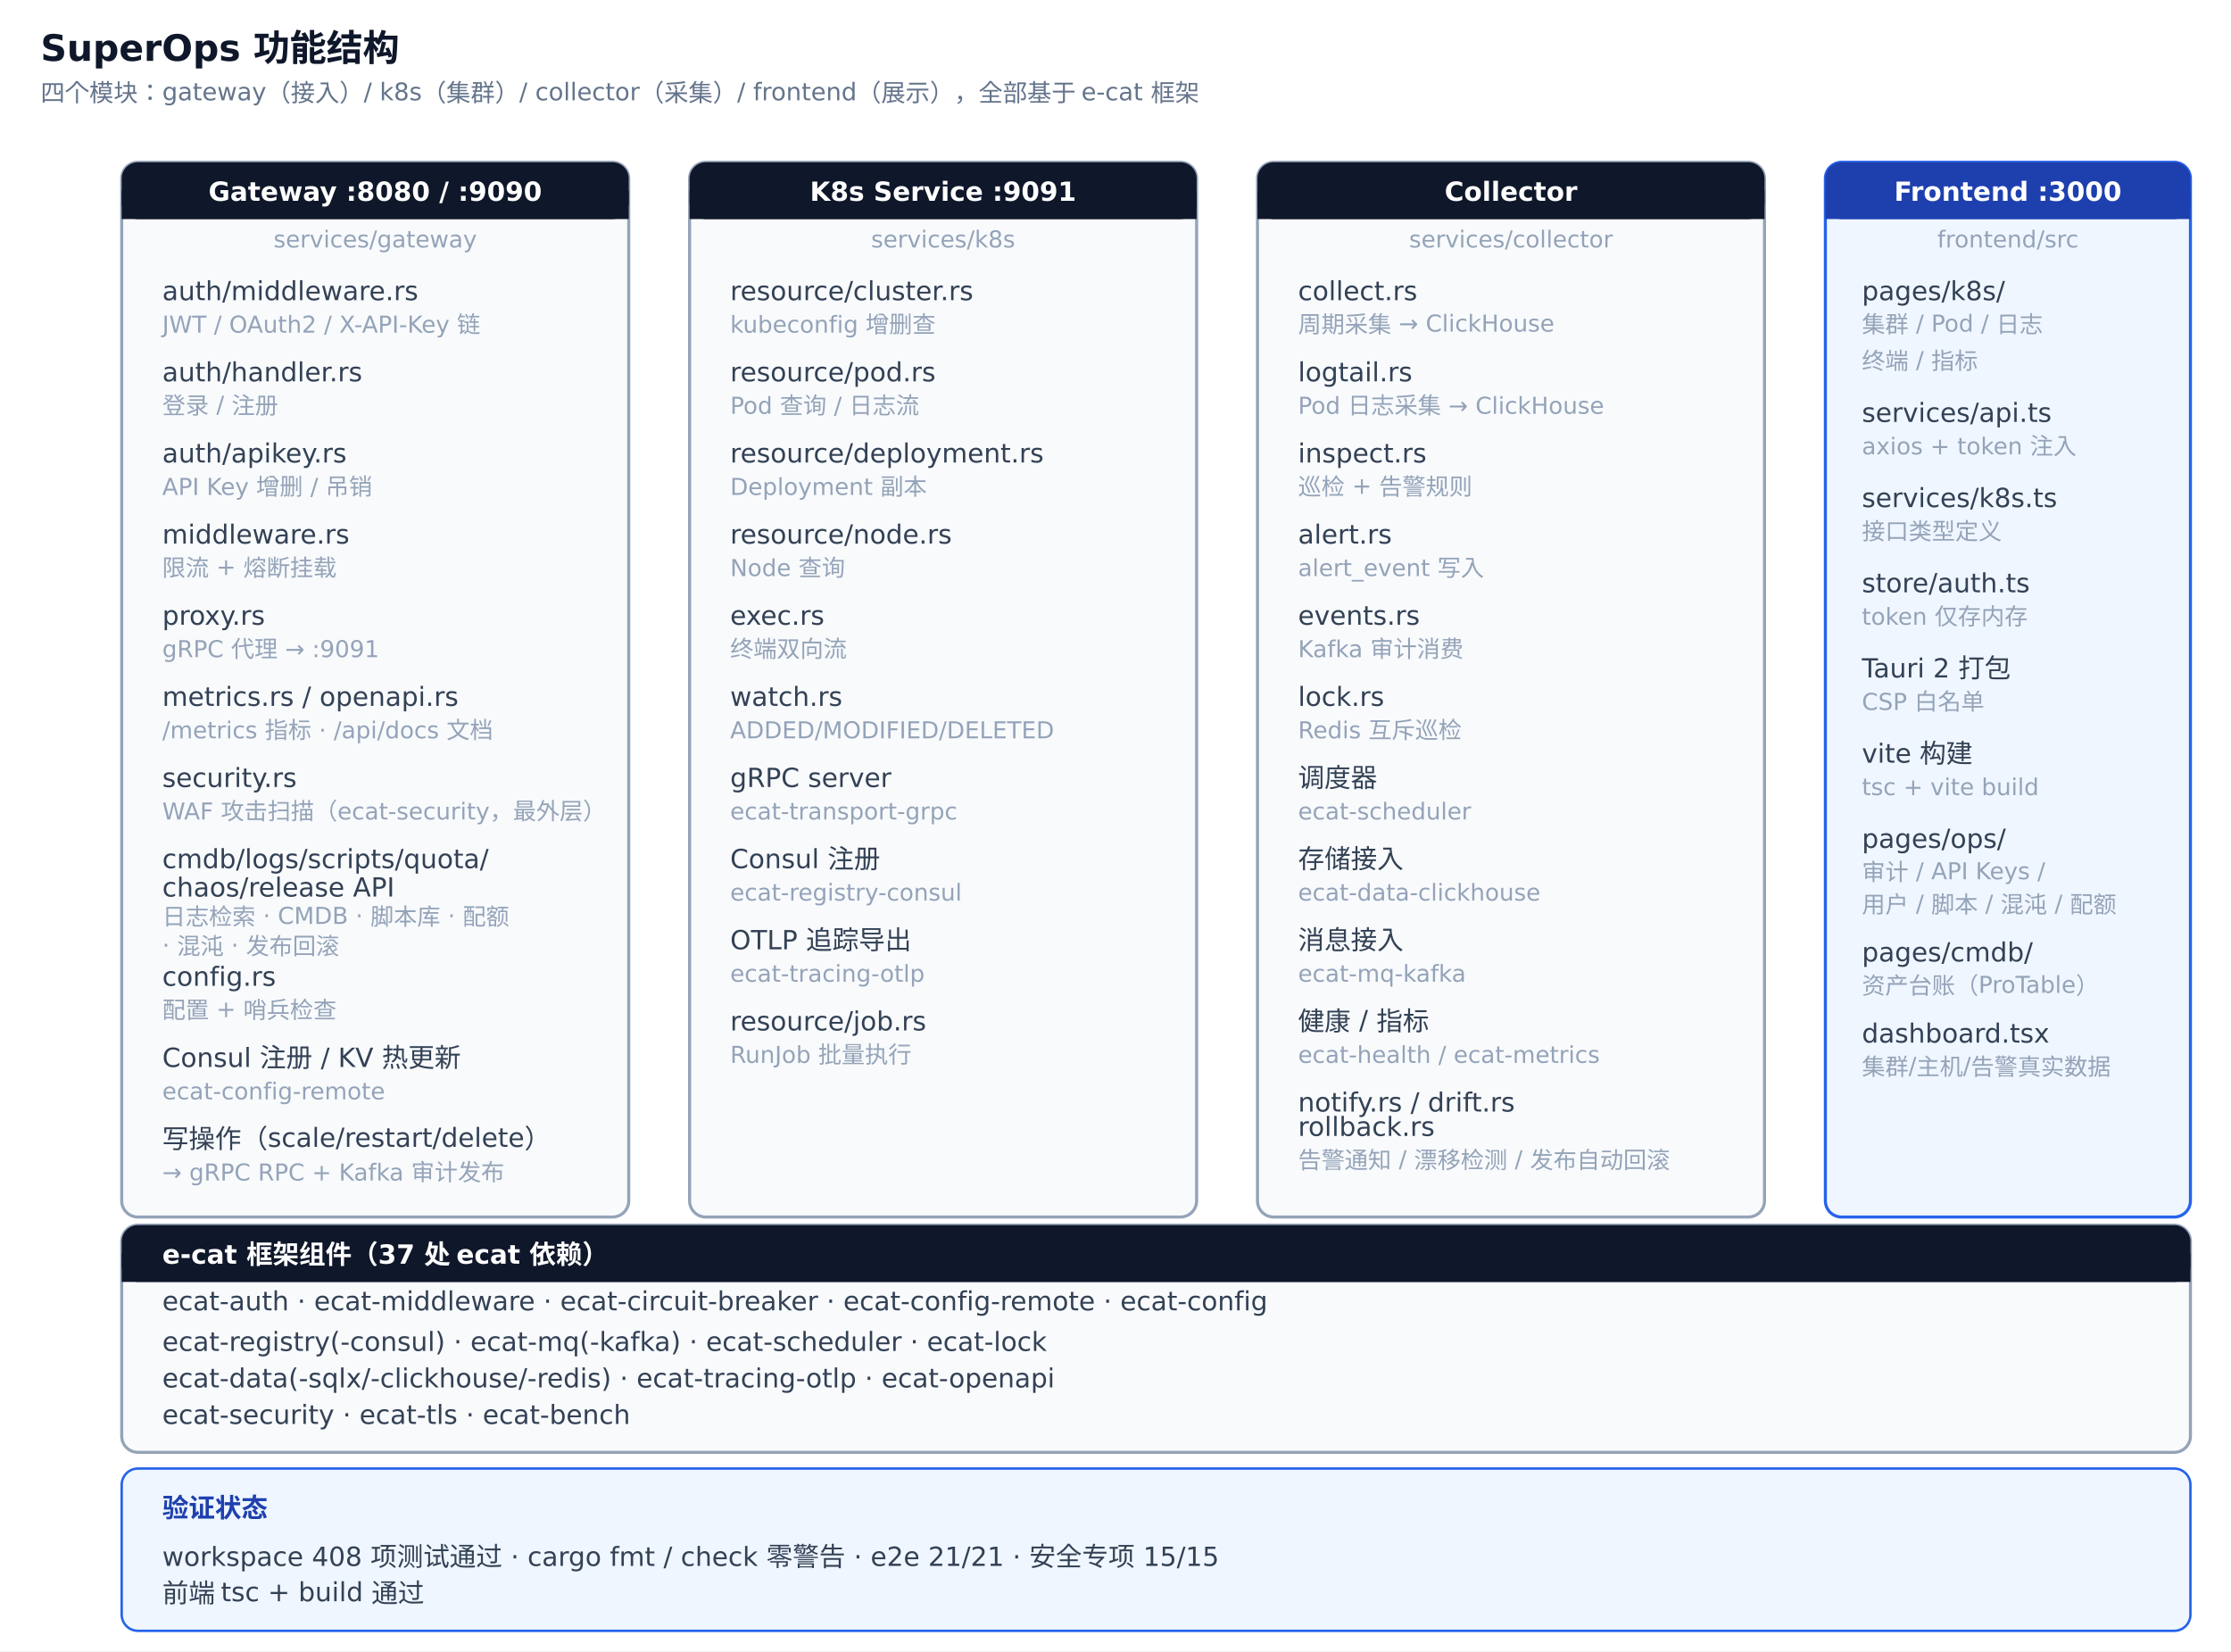
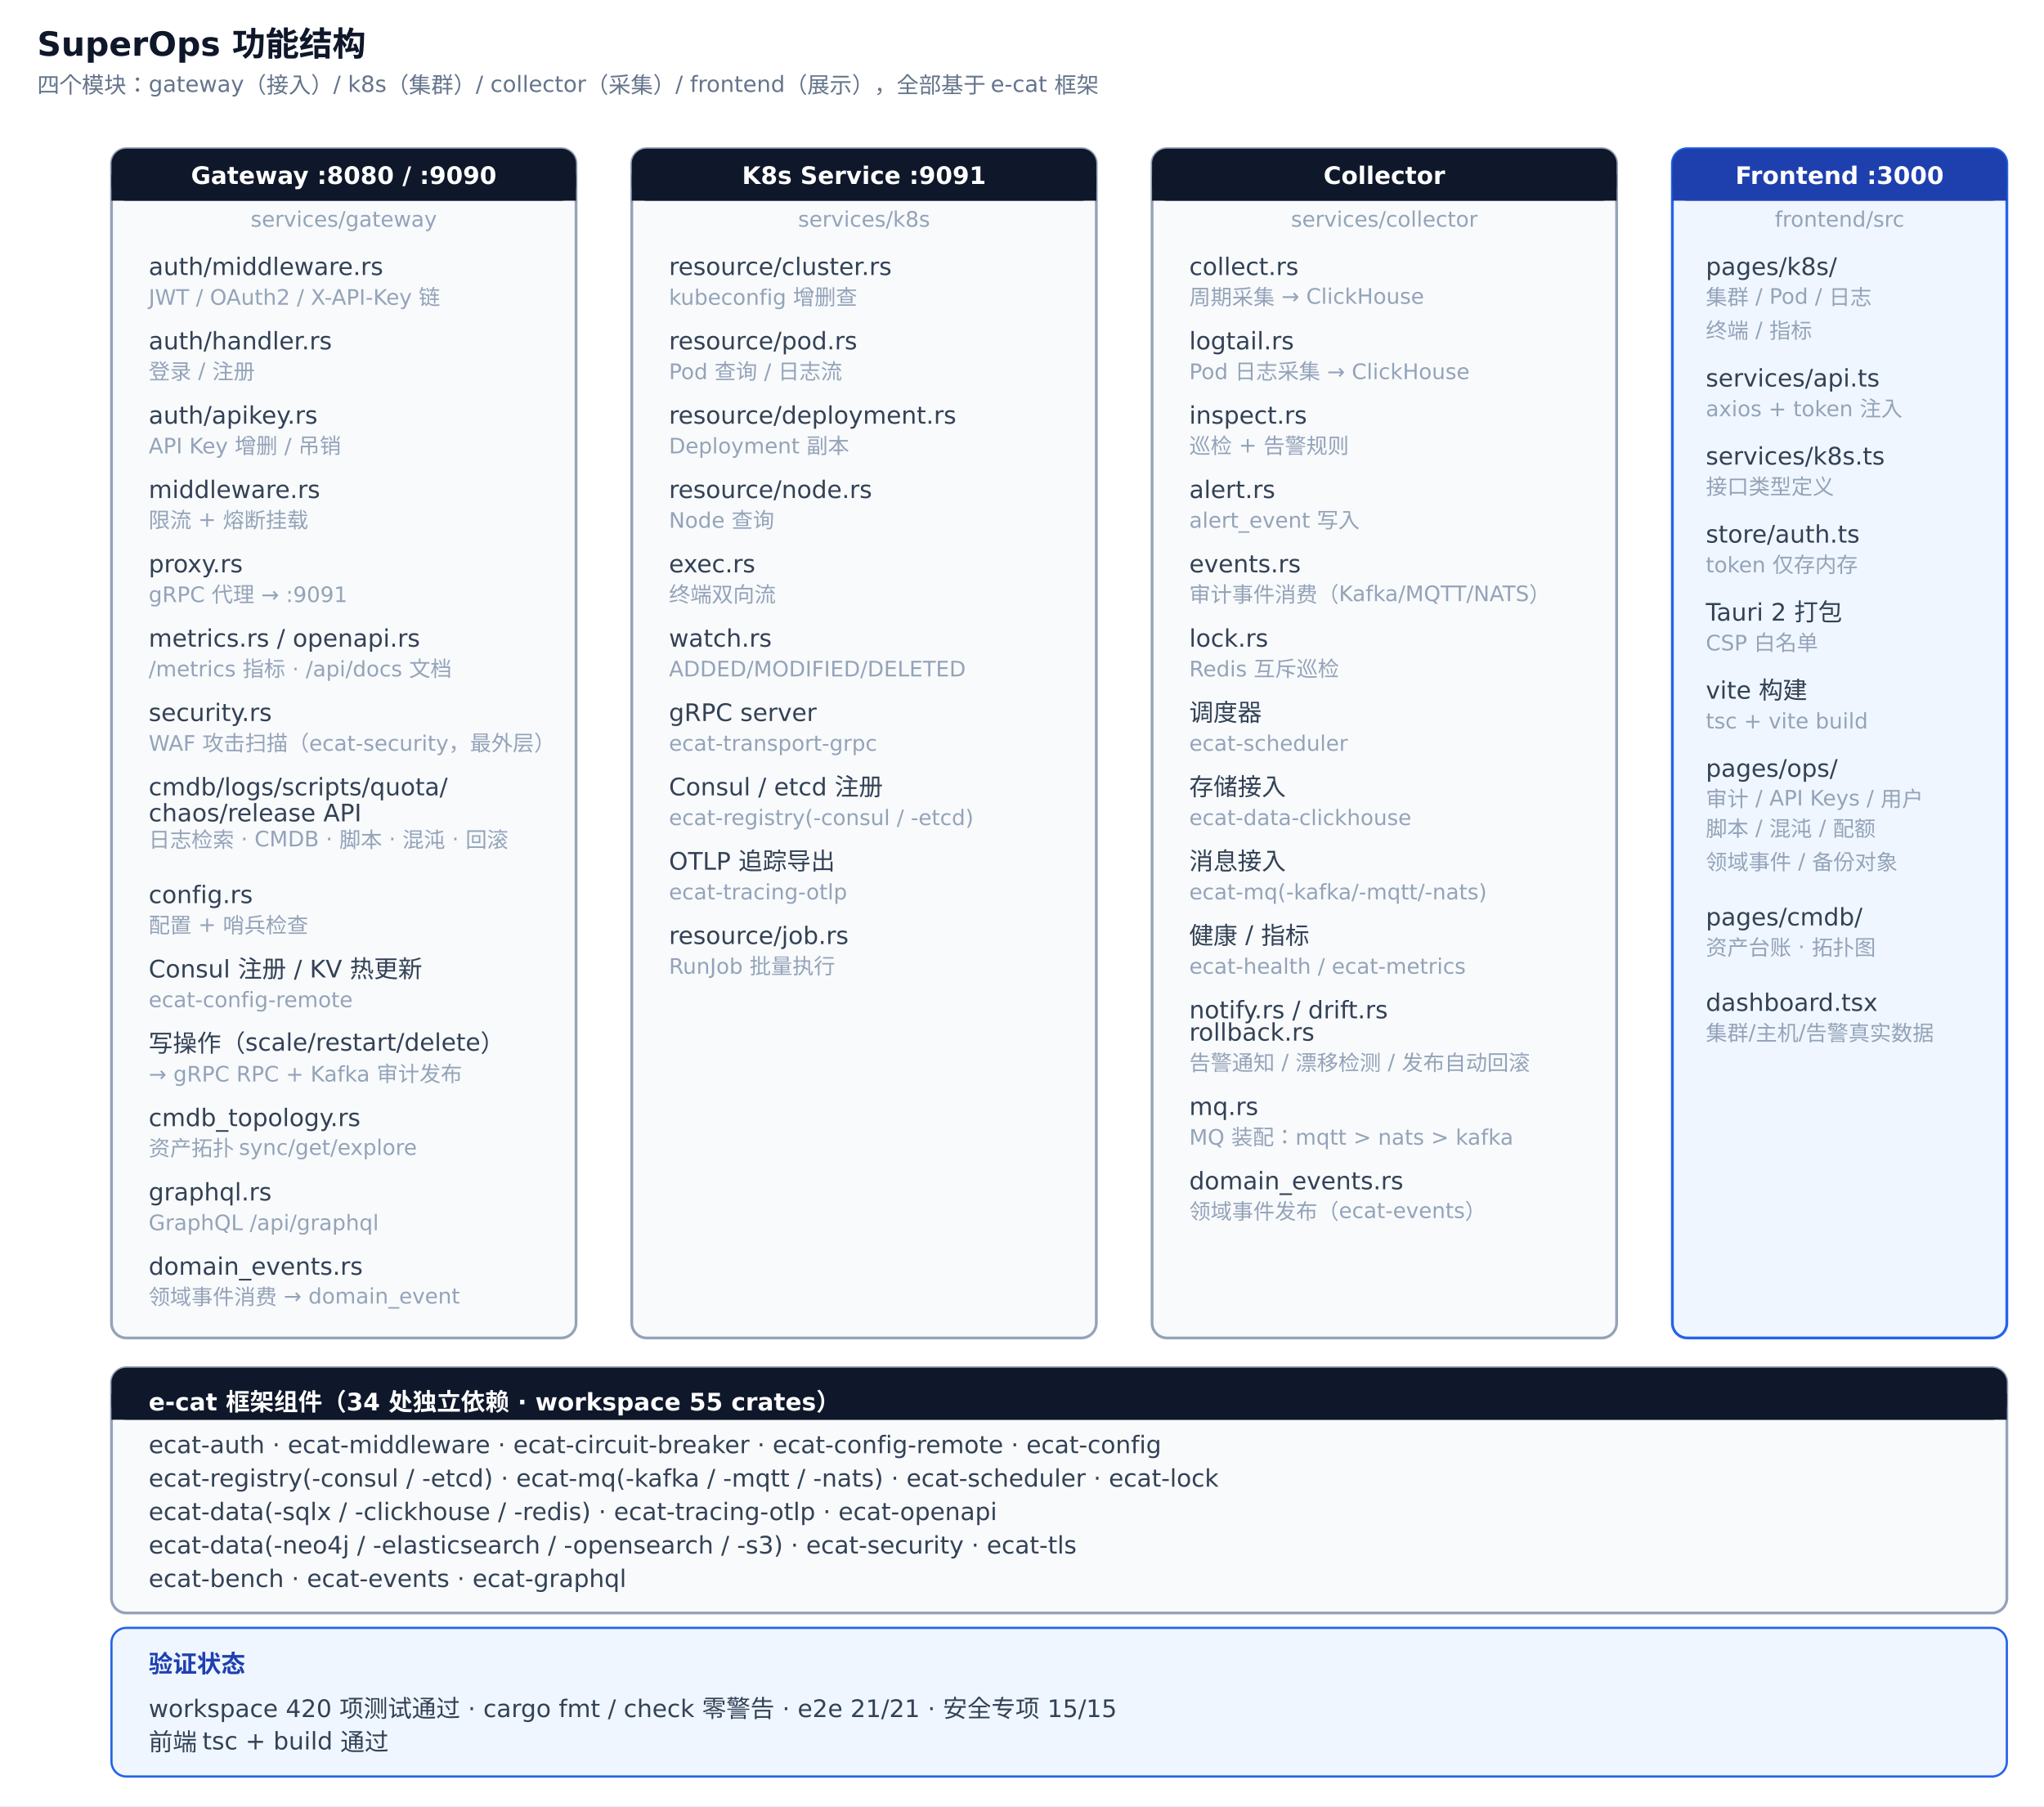
- <svg xmlns="http://www.w3.org/2000/svg" viewBox="0 0 1100 814" font-family="'DejaVu Sans','Helvetica Neue',Arial,sans-serif" font-size="13">
+ <svg xmlns="http://www.w3.org/2000/svg" viewBox="0 0 1100 972" font-family="'DejaVu Sans','Helvetica Neue',Arial,sans-serif" font-size="13">
  <defs>
    <marker id="arrow" viewBox="0 0 10 10" refX="9" refY="5" markerWidth="7" markerHeight="7" orient="auto-start-reverse">
      <path d="M0 0 L10 5 L0 10 z" fill="#64748b" />
    </marker>
  </defs>
-   <rect x="0" y="0" width="1100" height="814" fill="#ffffff" />
+   <rect x="0" y="0" width="1100" height="972" fill="#ffffff" />
  <text x="20" y="30" font-size="18" font-weight="bold" fill="#0f172a">SuperOps 功能结构</text>
  <text x="20" y="50" font-size="12" fill="#64748b">四个模块：gateway（接入）/ k8s（集群）/ collector（采集）/ frontend（展示），全部基于 e-cat 框架</text>
-   <rect x="60" y="80" width="250" height="520" rx="8" fill="#f8fafc" stroke="#94a3b8" stroke-width="1.5" />
+   <rect x="60" y="80" width="250" height="640" rx="8" fill="#f8fafc" stroke="#94a3b8" stroke-width="1.5" />
  <rect x="60" y="80" width="250" height="28" rx="8" fill="#0f172a" />
  <rect x="60" y="94" width="250" height="14" fill="#0f172a" />
  <text x="185" y="99" text-anchor="middle" font-weight="bold" fill="#ffffff">Gateway :8080 / :9090</text>
  <text x="185" y="122" text-anchor="middle" fill="#94a3b8" font-size="11.5">services/gateway</text>
  <text x="80" y="148" fill="#334155">auth/middleware.rs</text>
  <text x="80" y="164" fill="#94a3b8" font-size="11.5">JWT / OAuth2 / X-API-Key 链</text>
  <text x="80" y="188" fill="#334155">auth/handler.rs</text>
  <text x="80" y="204" fill="#94a3b8" font-size="11.5">登录 / 注册</text>
  <text x="80" y="228" fill="#334155">auth/apikey.rs</text>
  <text x="80" y="244" fill="#94a3b8" font-size="11.5">API Key 增删 / 吊销</text>
  <text x="80" y="268" fill="#334155">middleware.rs</text>
  <text x="80" y="284" fill="#94a3b8" font-size="11.5">限流 + 熔断挂载</text>
  <text x="80" y="308" fill="#334155">proxy.rs</text>
  <text x="80" y="324" fill="#94a3b8" font-size="11.5">gRPC 代理 → :9091</text>
  <text x="80" y="348" fill="#334155">metrics.rs / openapi.rs</text>
  <text x="80" y="364" fill="#94a3b8" font-size="11.5">/metrics 指标 · /api/docs 文档</text>
  <text x="80" y="388" fill="#334155">security.rs</text>
  <text x="80" y="404" fill="#94a3b8" font-size="11.5">WAF 攻击扫描（ecat-security，最外层）</text>
  <text x="80" y="428" fill="#334155">cmdb/logs/scripts/quota/</text>
  <text x="80" y="442" fill="#334155">chaos/release API</text>
-   <text x="80" y="456" fill="#94a3b8" font-size="11.5">日志检索 · CMDB · 脚本库 · 配额</text>
-   <text x="80" y="470" fill="#94a3b8" font-size="11.5">· 混沌 · 发布回滚</text>
+   <text x="80" y="456" fill="#94a3b8" font-size="11.5">日志检索 · CMDB · 脚本 · 混沌 · 回滚</text>
  <text x="80" y="486" fill="#334155">config.rs</text>
  <text x="80" y="502" fill="#94a3b8" font-size="11.5">配置 + 哨兵检查</text>
  <text x="80" y="526" fill="#334155">Consul 注册 / KV 热更新</text>
  <text x="80" y="542" fill="#94a3b8" font-size="11.5">ecat-config-remote</text>
  <text x="80" y="566" fill="#334155">写操作（scale/restart/delete）</text>
  <text x="80" y="582" fill="#94a3b8" font-size="11.5">→ gRPC RPC + Kafka 审计发布</text>
-   <rect x="340" y="80" width="250" height="520" rx="8" fill="#f8fafc" stroke="#94a3b8" stroke-width="1.5" />
+   <text x="80" y="606" fill="#334155">cmdb_topology.rs</text>
+   <text x="80" y="622" fill="#94a3b8" font-size="11.5">资产拓扑 sync/get/explore</text>
+   <text x="80" y="646" fill="#334155">graphql.rs</text>
+   <text x="80" y="662" fill="#94a3b8" font-size="11.5">GraphQL /api/graphql</text>
+   <text x="80" y="686" fill="#334155">domain_events.rs</text>
+   <text x="80" y="702" fill="#94a3b8" font-size="11.5">领域事件消费 → domain_event</text>
+   <rect x="340" y="80" width="250" height="640" rx="8" fill="#f8fafc" stroke="#94a3b8" stroke-width="1.5" />
  <rect x="340" y="80" width="250" height="28" rx="8" fill="#0f172a" />
  <rect x="340" y="94" width="250" height="14" fill="#0f172a" />
  <text x="465" y="99" text-anchor="middle" font-weight="bold" fill="#ffffff">K8s Service :9091</text>
  <text x="465" y="122" text-anchor="middle" fill="#94a3b8" font-size="11.5">services/k8s</text>
  <text x="360" y="148" fill="#334155">resource/cluster.rs</text>
  <text x="360" y="164" fill="#94a3b8" font-size="11.5">kubeconfig 增删查</text>
  <text x="360" y="188" fill="#334155">resource/pod.rs</text>
  <text x="360" y="204" fill="#94a3b8" font-size="11.5">Pod 查询 / 日志流</text>
  <text x="360" y="228" fill="#334155">resource/deployment.rs</text>
  <text x="360" y="244" fill="#94a3b8" font-size="11.5">Deployment 副本</text>
  <text x="360" y="268" fill="#334155">resource/node.rs</text>
  <text x="360" y="284" fill="#94a3b8" font-size="11.5">Node 查询</text>
  <text x="360" y="308" fill="#334155">exec.rs</text>
  <text x="360" y="324" fill="#94a3b8" font-size="11.5">终端双向流</text>
  <text x="360" y="348" fill="#334155">watch.rs</text>
  <text x="360" y="364" fill="#94a3b8" font-size="11.5">ADDED/MODIFIED/DELETED</text>
  <text x="360" y="388" fill="#334155">gRPC server</text>
  <text x="360" y="404" fill="#94a3b8" font-size="11.5">ecat-transport-grpc</text>
-   <text x="360" y="428" fill="#334155">Consul 注册</text>
-   <text x="360" y="444" fill="#94a3b8" font-size="11.5">ecat-registry-consul</text>
+   <text x="360" y="428" fill="#334155">Consul / etcd 注册</text>
+   <text x="360" y="444" fill="#94a3b8" font-size="11.5">ecat-registry(-consul / -etcd)</text>
  <text x="360" y="468" fill="#334155">OTLP 追踪导出</text>
  <text x="360" y="484" fill="#94a3b8" font-size="11.5">ecat-tracing-otlp</text>
  <text x="360" y="508" fill="#334155">resource/job.rs</text>
  <text x="360" y="524" fill="#94a3b8" font-size="11.5">RunJob 批量执行</text>
-   <rect x="620" y="80" width="250" height="520" rx="8" fill="#f8fafc" stroke="#94a3b8" stroke-width="1.5" />
+   <rect x="620" y="80" width="250" height="640" rx="8" fill="#f8fafc" stroke="#94a3b8" stroke-width="1.5" />
  <rect x="620" y="80" width="250" height="28" rx="8" fill="#0f172a" />
  <rect x="620" y="94" width="250" height="14" fill="#0f172a" />
  <text x="745" y="99" text-anchor="middle" font-weight="bold" fill="#ffffff">Collector</text>
  <text x="745" y="122" text-anchor="middle" fill="#94a3b8" font-size="11.5">services/collector</text>
  <text x="640" y="148" fill="#334155">collect.rs</text>
  <text x="640" y="164" fill="#94a3b8" font-size="11.5">周期采集 → ClickHouse</text>
  <text x="640" y="188" fill="#334155">logtail.rs</text>
  <text x="640" y="204" fill="#94a3b8" font-size="11.5">Pod 日志采集 → ClickHouse</text>
  <text x="640" y="228" fill="#334155">inspect.rs</text>
  <text x="640" y="244" fill="#94a3b8" font-size="11.5">巡检 + 告警规则</text>
  <text x="640" y="268" fill="#334155">alert.rs</text>
  <text x="640" y="284" fill="#94a3b8" font-size="11.5">alert_event 写入</text>
  <text x="640" y="308" fill="#334155">events.rs</text>
-   <text x="640" y="324" fill="#94a3b8" font-size="11.5">Kafka 审计消费</text>
+   <text x="640" y="324" fill="#94a3b8" font-size="11.5">审计事件消费（Kafka/MQTT/NATS）</text>
  <text x="640" y="348" fill="#334155">lock.rs</text>
  <text x="640" y="364" fill="#94a3b8" font-size="11.5">Redis 互斥巡检</text>
  <text x="640" y="388" fill="#334155">调度器</text>
  <text x="640" y="404" fill="#94a3b8" font-size="11.5">ecat-scheduler</text>
  <text x="640" y="428" fill="#334155">存储接入</text>
  <text x="640" y="444" fill="#94a3b8" font-size="11.5">ecat-data-clickhouse</text>
  <text x="640" y="468" fill="#334155">消息接入</text>
-   <text x="640" y="484" fill="#94a3b8" font-size="11.5">ecat-mq-kafka</text>
+   <text x="640" y="484" fill="#94a3b8" font-size="11.5">ecat-mq(-kafka/-mqtt/-nats)</text>
  <text x="640" y="508" fill="#334155">健康 / 指标</text>
  <text x="640" y="524" fill="#94a3b8" font-size="11.5">ecat-health / ecat-metrics</text>
  <text x="640" y="548" fill="#334155">notify.rs / drift.rs</text>
  <text x="640" y="560" fill="#334155">rollback.rs</text>
  <text x="640" y="576" fill="#94a3b8" font-size="11.5">告警通知 / 漂移检测 / 发布自动回滚</text>
-   <rect x="900" y="80" width="180" height="520" rx="8" fill="#eff6ff" stroke="#2563eb" stroke-width="1.5" />
+   <text x="640" y="600" fill="#334155">mq.rs</text>
+   <text x="640" y="616" fill="#94a3b8" font-size="11.5">MQ 装配：mqtt &gt; nats &gt; kafka</text>
+   <text x="640" y="640" fill="#334155">domain_events.rs</text>
+   <text x="640" y="656" fill="#94a3b8" font-size="11.5">领域事件发布（ecat-events）</text>
+   <rect x="900" y="80" width="180" height="640" rx="8" fill="#eff6ff" stroke="#2563eb" stroke-width="1.5" />
  <rect x="900" y="80" width="180" height="28" rx="8" fill="#1e40af" />
  <rect x="900" y="94" width="180" height="14" fill="#1e40af" />
  <text x="990" y="99" text-anchor="middle" font-weight="bold" fill="#ffffff">Frontend :3000</text>
  <text x="990" y="122" text-anchor="middle" fill="#94a3b8" font-size="11.5">frontend/src</text>
  <text x="918" y="148" fill="#334155">pages/k8s/</text>
  <text x="918" y="164" fill="#94a3b8" font-size="11.5">集群 / Pod / 日志</text>
  <text x="918" y="182" fill="#94a3b8" font-size="11.5">终端 / 指标</text>
  <text x="918" y="208" fill="#334155">services/api.ts</text>
  <text x="918" y="224" fill="#94a3b8" font-size="11.5">axios + token 注入</text>
  <text x="918" y="250" fill="#334155">services/k8s.ts</text>
  <text x="918" y="266" fill="#94a3b8" font-size="11.5">接口类型定义</text>
  <text x="918" y="292" fill="#334155">store/auth.ts</text>
  <text x="918" y="308" fill="#94a3b8" font-size="11.5">token 仅存内存</text>
  <text x="918" y="334" fill="#334155">Tauri 2 打包</text>
  <text x="918" y="350" fill="#94a3b8" font-size="11.5">CSP 白名单</text>
  <text x="918" y="376" fill="#334155">vite 构建</text>
  <text x="918" y="392" fill="#94a3b8" font-size="11.5">tsc + vite build</text>
  <text x="918" y="418" fill="#334155">pages/ops/</text>
-   <text x="918" y="434" fill="#94a3b8" font-size="11.5">审计 / API Keys /</text>
-   <text x="918" y="450" fill="#94a3b8" font-size="11.5">用户 / 脚本 / 混沌 / 配额</text>
-   <text x="918" y="474" fill="#334155">pages/cmdb/</text>
-   <text x="918" y="490" fill="#94a3b8" font-size="11.5">资产台账（ProTable）</text>
-   <text x="918" y="514" fill="#334155">dashboard.tsx</text>
-   <text x="918" y="530" fill="#94a3b8" font-size="11.5">集群/主机/告警真实数据</text>
-   <rect x="60" y="604" width="1020" height="112" rx="8" fill="#f8fafc" stroke="#94a3b8" stroke-width="1.5" />
-   <rect x="60" y="604" width="1020" height="28" rx="8" fill="#0f172a" />
-   <rect x="60" y="618" width="1020" height="14" fill="#0f172a" />
-   <text x="80" y="623" font-weight="bold" fill="#ffffff">e-cat 框架组件（37 处 ecat 依赖）</text>
-   <text x="80" y="646" fill="#334155">ecat-auth · ecat-middleware · ecat-circuit-breaker · ecat-config-remote · ecat-config</text>
-   <text x="80" y="666" fill="#334155">ecat-registry(-consul) · ecat-mq(-kafka) · ecat-scheduler · ecat-lock</text>
-   <text x="80" y="684" fill="#334155">ecat-data(-sqlx/-clickhouse/-redis) · ecat-tracing-otlp · ecat-openapi</text>
-   <text x="80" y="702" fill="#334155">ecat-security · ecat-tls · ecat-bench</text>
-   <rect x="60" y="724" width="1020" height="80" rx="8" fill="#eff6ff" stroke="#2563eb" stroke-width="1.2" />
-   <text x="80" y="748" font-weight="bold" fill="#1e40af">验证状态</text>
-   <text x="80" y="772" fill="#334155">workspace 408 项测试通过 · cargo fmt / check 零警告 · e2e 21/21 · 安全专项 15/15</text>
-   <text x="80" y="790" fill="#334155">前端 tsc + build 通过</text>
+   <text x="918" y="434" fill="#94a3b8" font-size="11.5">审计 / API Keys / 用户</text>
+   <text x="918" y="450" fill="#94a3b8" font-size="11.5">脚本 / 混沌 / 配额</text>
+   <text x="918" y="468" fill="#94a3b8" font-size="11.5">领域事件 / 备份对象</text>
+   <text x="918" y="498" fill="#334155">pages/cmdb/</text>
+   <text x="918" y="514" fill="#94a3b8" font-size="11.5">资产台账 · 拓扑图</text>
+   <text x="918" y="544" fill="#334155">dashboard.tsx</text>
+   <text x="918" y="560" fill="#94a3b8" font-size="11.5">集群/主机/告警真实数据</text>
+   <rect x="60" y="736" width="1020" height="132" rx="8" fill="#f8fafc" stroke="#94a3b8" stroke-width="1.5" />
+   <rect x="60" y="736" width="1020" height="28" rx="8" fill="#0f172a" />
+   <rect x="60" y="750" width="1020" height="14" fill="#0f172a" />
+   <text x="80" y="759" font-weight="bold" fill="#ffffff">e-cat 框架组件（34 处独立依赖 · workspace 55 crates）</text>
+   <text x="80" y="782" fill="#334155">ecat-auth · ecat-middleware · ecat-circuit-breaker · ecat-config-remote · ecat-config</text>
+   <text x="80" y="800" fill="#334155">ecat-registry(-consul / -etcd) · ecat-mq(-kafka / -mqtt / -nats) · ecat-scheduler · ecat-lock</text>
+   <text x="80" y="818" fill="#334155">ecat-data(-sqlx / -clickhouse / -redis) · ecat-tracing-otlp · ecat-openapi</text>
+   <text x="80" y="836" fill="#334155">ecat-data(-neo4j / -elasticsearch / -opensearch / -s3) · ecat-security · ecat-tls</text>
+   <text x="80" y="854" fill="#334155">ecat-bench · ecat-events · ecat-graphql</text>
+   <rect x="60" y="876" width="1020" height="80" rx="8" fill="#eff6ff" stroke="#2563eb" stroke-width="1.2" />
+   <text x="80" y="900" font-weight="bold" fill="#1e40af">验证状态</text>
+   <text x="80" y="924" fill="#334155">workspace 420 项测试通过 · cargo fmt / check 零警告 · e2e 21/21 · 安全专项 15/15</text>
+   <text x="80" y="942" fill="#334155">前端 tsc + build 通过</text>
</svg>
